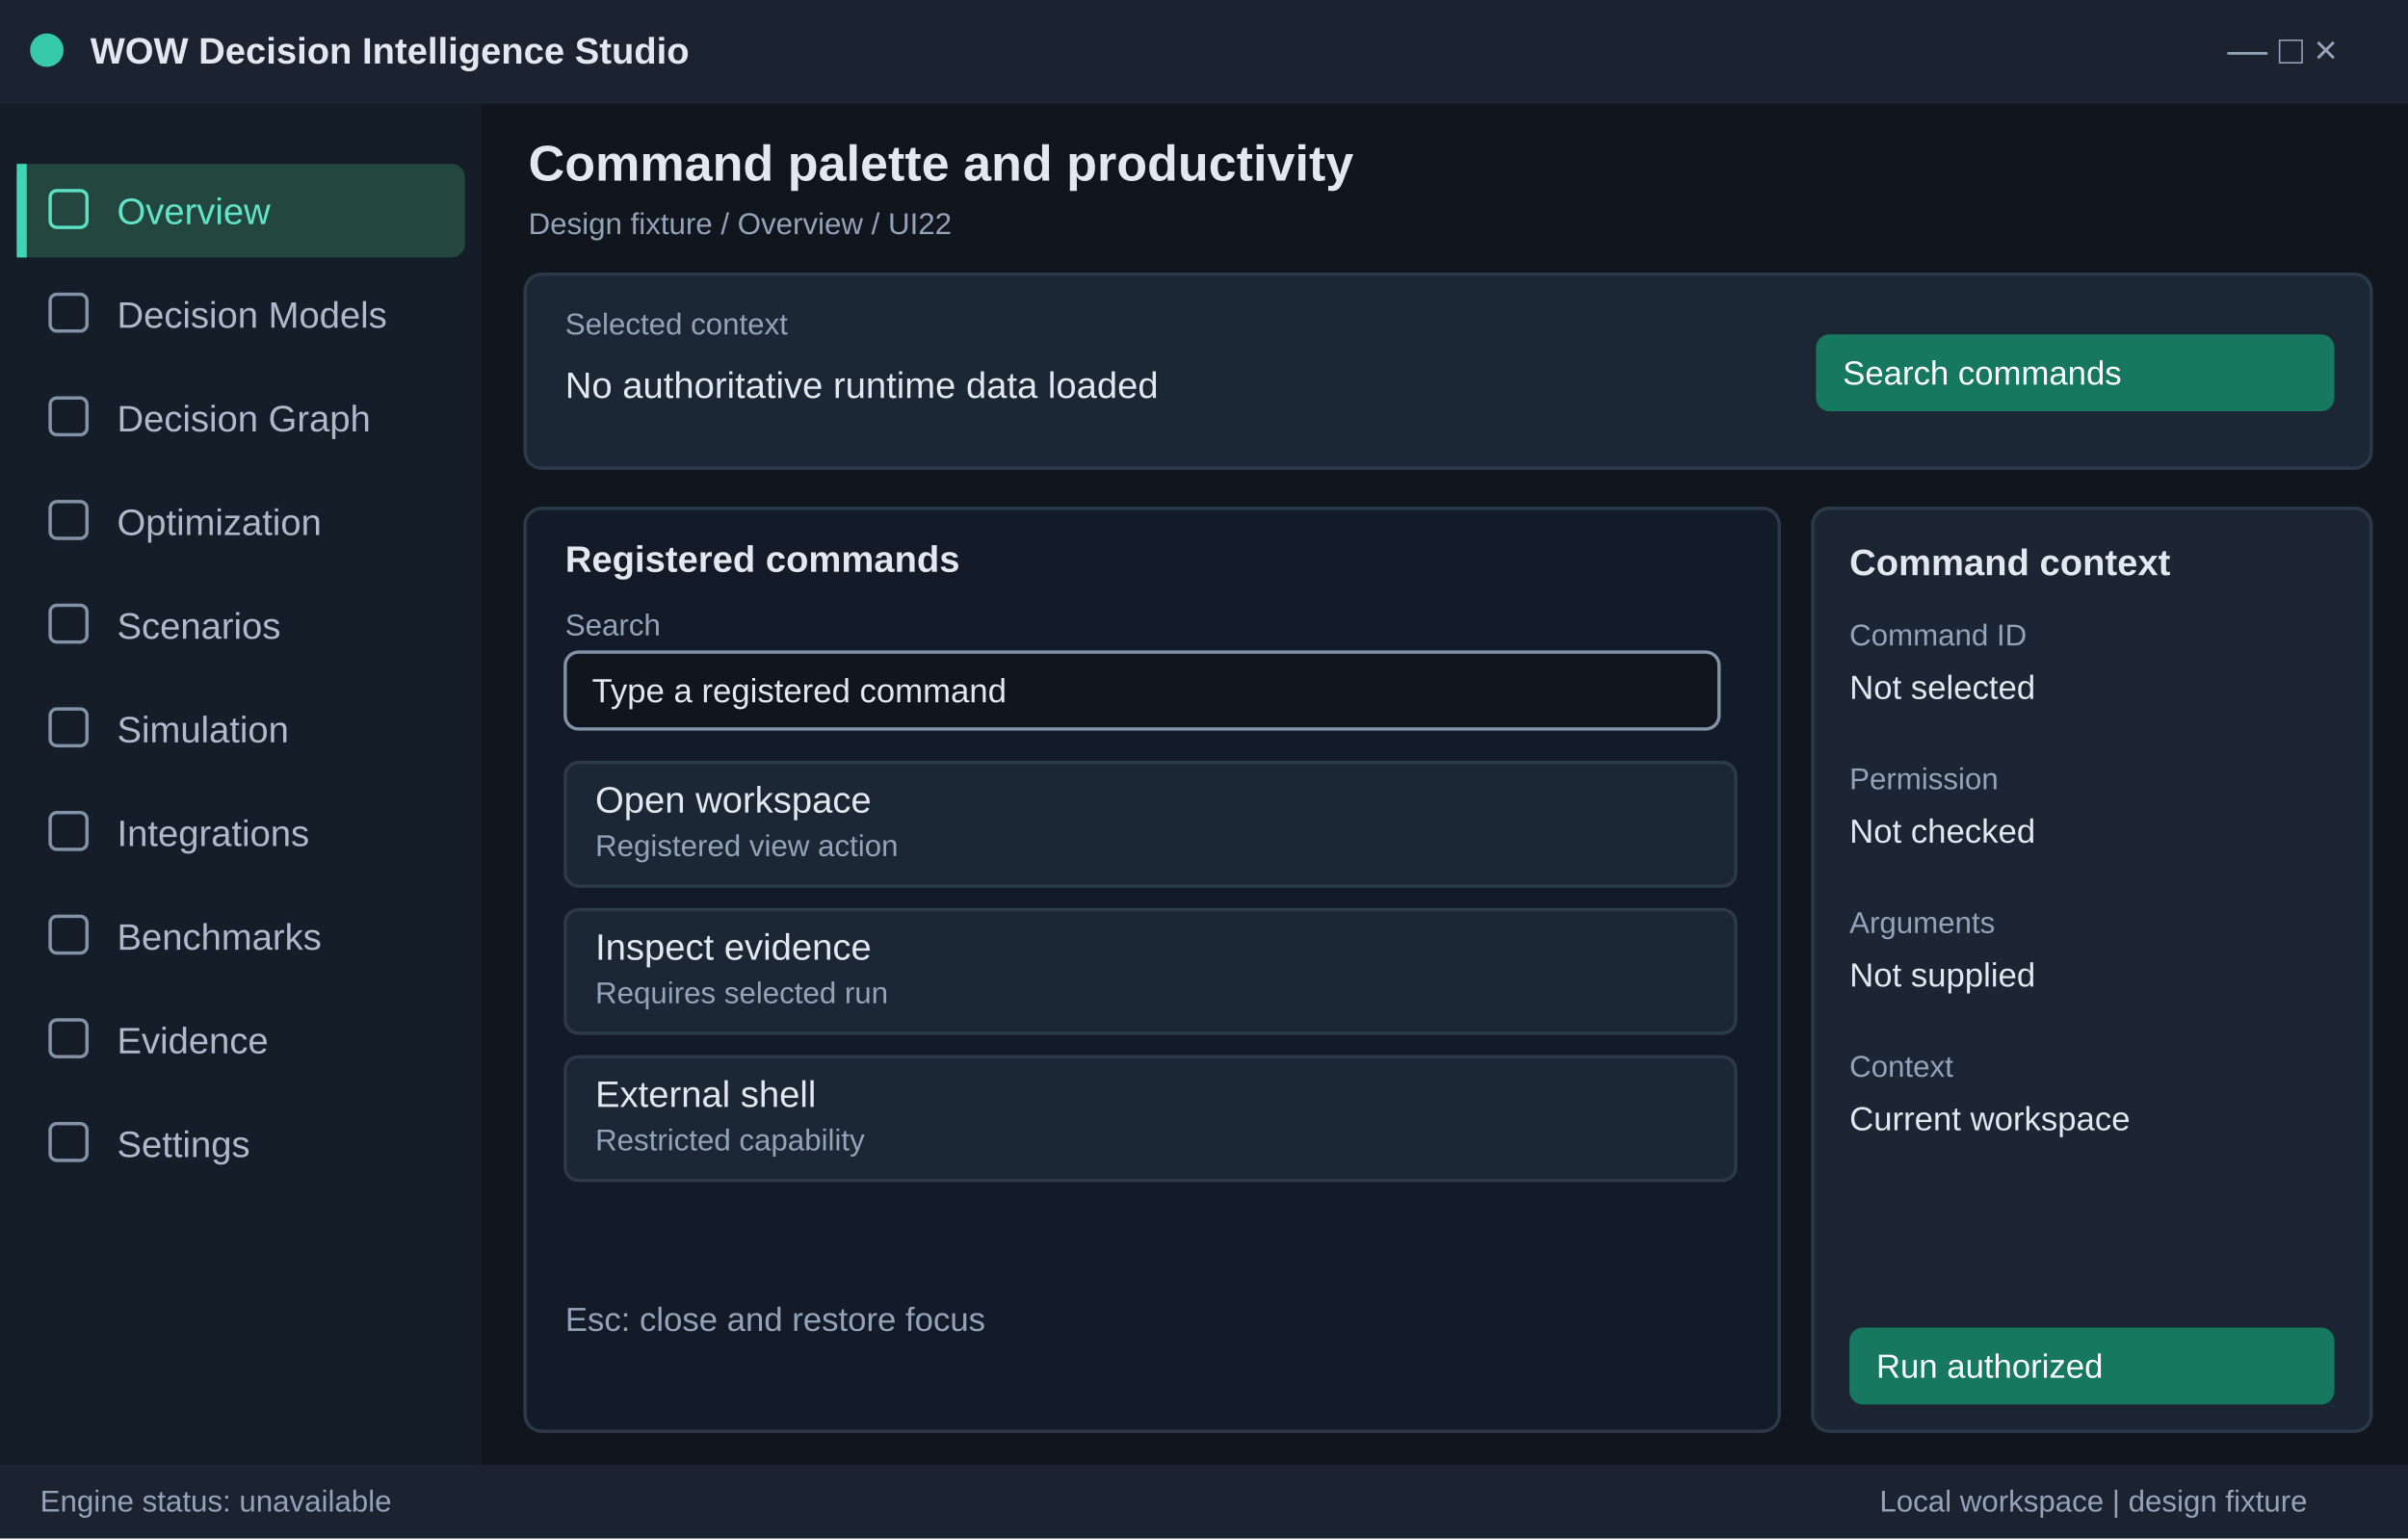
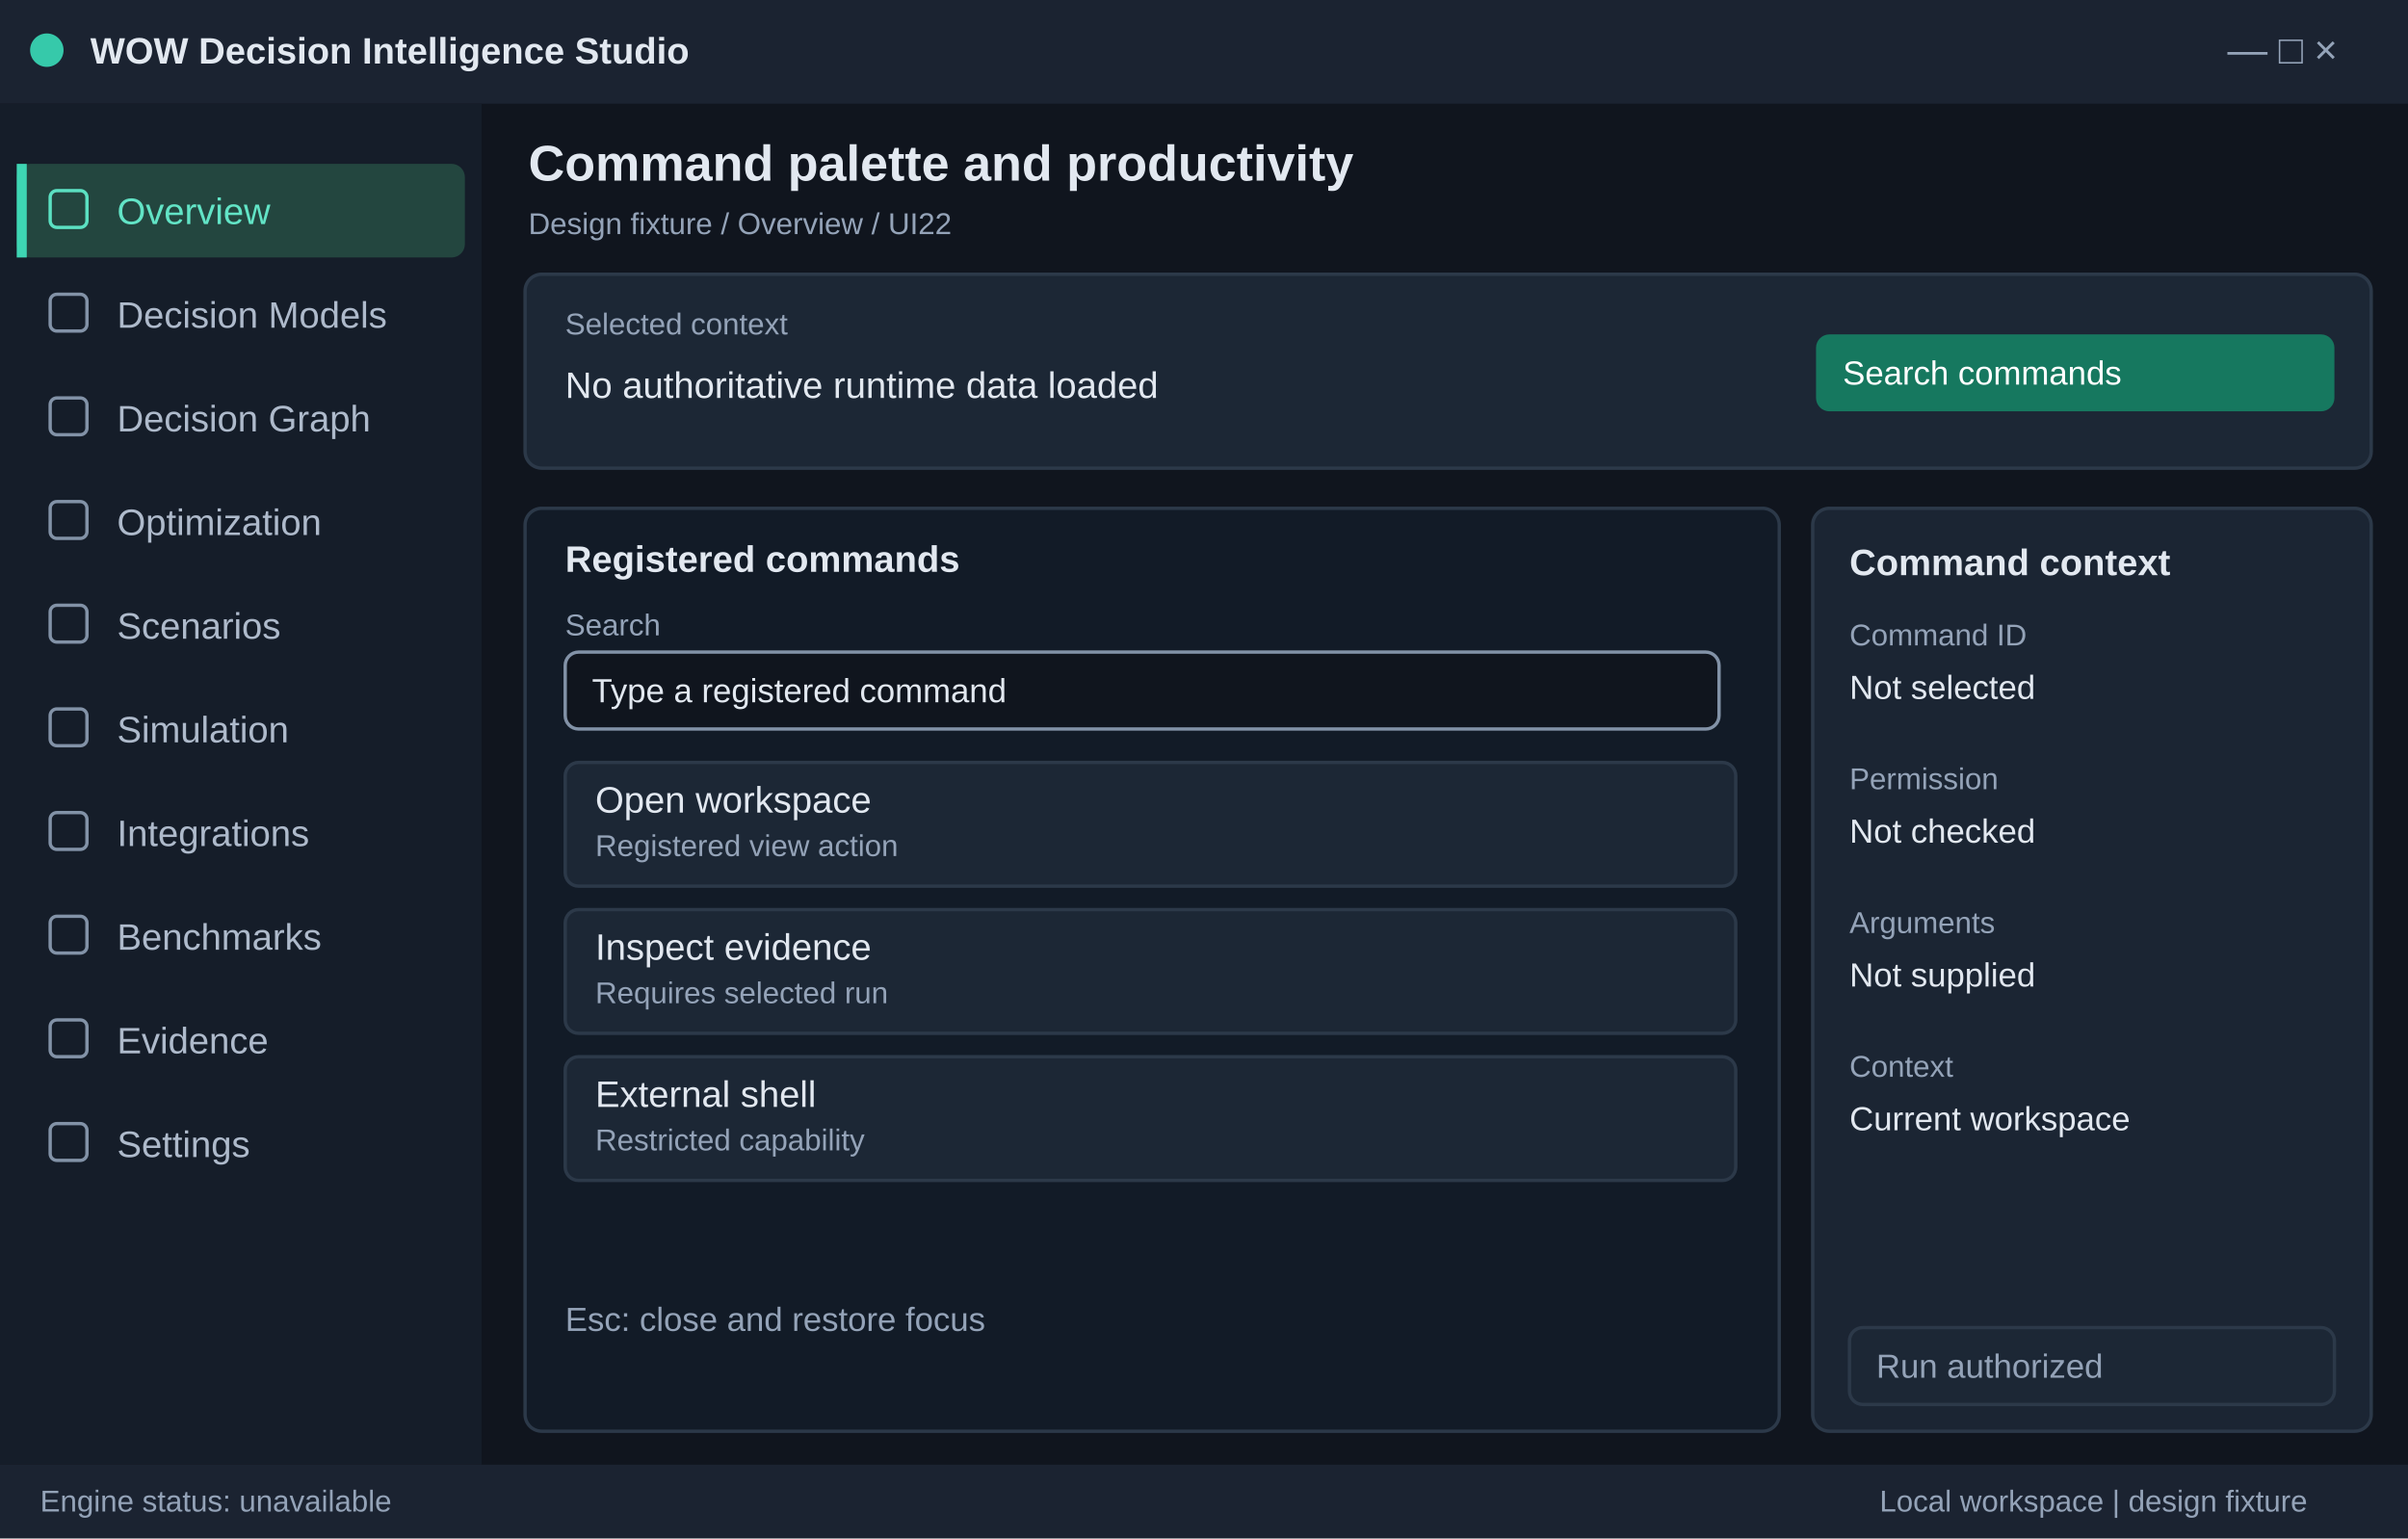
<svg xmlns="http://www.w3.org/2000/svg" viewBox="0 0 720 460" width="720" height="460" font-family="Segoe UI, Arial, sans-serif">
  <rect width="720" height="460" fill="#10151e" />
  <rect x="0" y="0" width="720" height="31" rx="0" fill="#1b2331" />
  <circle cx="14" cy="15" r="5" fill="#36c9aa" />
  <text x="27" y="19" font-size="11" fill="#e2e8f0" font-weight="700" text-anchor="start">WOW Decision Intelligence Studio</text>
  <text x="666" y="19" font-size="12" fill="#94a3b8" font-weight="400" text-anchor="start">— □ ×</text>
  <rect x="0" y="31" width="144" height="407" rx="0" fill="#151d29" />
  <rect x="5" y="49" width="134" height="28" rx="4" fill="#23463f" stroke="none" />
  <rect x="5" y="49" width="3" height="28" rx="0" fill="#3ed5b3" stroke="none" />
  <rect x="15" y="57" width="11" height="11" rx="2" fill="none" stroke="#5be1c2" />
  <text x="35" y="67" font-size="11" fill="#62e4c6" font-weight="400" text-anchor="start">Overview</text>
  <rect x="15" y="88" width="11" height="11" rx="2" fill="none" stroke="#8292a7" />
  <text x="35" y="98" font-size="11" fill="#aebacb" font-weight="400" text-anchor="start">Decision Models</text>
  <rect x="15" y="119" width="11" height="11" rx="2" fill="none" stroke="#8292a7" />
  <text x="35" y="129" font-size="11" fill="#aebacb" font-weight="400" text-anchor="start">Decision Graph</text>
  <rect x="15" y="150" width="11" height="11" rx="2" fill="none" stroke="#8292a7" />
  <text x="35" y="160" font-size="11" fill="#aebacb" font-weight="400" text-anchor="start">Optimization</text>
  <rect x="15" y="181" width="11" height="11" rx="2" fill="none" stroke="#8292a7" />
  <text x="35" y="191" font-size="11" fill="#aebacb" font-weight="400" text-anchor="start">Scenarios</text>
  <rect x="15" y="212" width="11" height="11" rx="2" fill="none" stroke="#8292a7" />
  <text x="35" y="222" font-size="11" fill="#aebacb" font-weight="400" text-anchor="start">Simulation</text>
  <rect x="15" y="243" width="11" height="11" rx="2" fill="none" stroke="#8292a7" />
  <text x="35" y="253" font-size="11" fill="#aebacb" font-weight="400" text-anchor="start">Integrations</text>
  <rect x="15" y="274" width="11" height="11" rx="2" fill="none" stroke="#8292a7" />
  <text x="35" y="284" font-size="11" fill="#aebacb" font-weight="400" text-anchor="start">Benchmarks</text>
  <rect x="15" y="305" width="11" height="11" rx="2" fill="none" stroke="#8292a7" />
  <text x="35" y="315" font-size="11" fill="#aebacb" font-weight="400" text-anchor="start">Evidence</text>
  <rect x="15" y="336" width="11" height="11" rx="2" fill="none" stroke="#8292a7" />
  <text x="35" y="346" font-size="11" fill="#aebacb" font-weight="400" text-anchor="start">Settings</text>
  <text x="158" y="54" font-size="15" fill="#e2e8f0" font-weight="700">Command palette and productivity</text>
  <text x="158" y="70" font-size="9" fill="#94a3b8" font-weight="400">Design fixture / Overview / UI22</text>
  <rect x="157" y="82" width="552" height="58" rx="5" fill="#1c2735" stroke="#2c3949" />
  <text x="169" y="100" font-size="9" fill="#94a3b8" font-weight="400">Selected context</text>
  <text x="169" y="119" font-size="11" fill="#e2e8f0" font-weight="400">No authoritative runtime data loaded</text>
-   <rect x="543" y="100" width="155" height="23" rx="4" fill="#16785f" stroke="none" />
-   <text x="551" y="115" font-size="10" fill="#fff" font-weight="400">Search commands</text>
+   <g data-control="Search commands" data-enabled="true">
+     <rect x="543" y="100" width="155" height="23" rx="4" fill="#16785f" stroke="none" />
+     <text x="551" y="115" font-size="10" fill="#ffffff" font-weight="400">Search commands</text>
+   </g>
  <rect x="157" y="152" width="375" height="276" rx="5" fill="#121b27" stroke="#2c3949" />
  <text x="169" y="171" font-size="11" fill="#e2e8f0" font-weight="700">Registered commands</text>
  <text x="169" y="190" font-size="9" fill="#94a3b8" font-weight="400">Search</text>
  <rect x="169" y="195" width="345" height="23" rx="4" fill="#10151e" stroke="#8292a7" />
  <text x="177" y="210" font-size="10" fill="#e2e8f0" font-weight="400">Type a registered command</text>
  <rect x="169" y="228" width="350" height="37" rx="4" fill="#1c2735" stroke="#2c3949" />
  <text x="178" y="243" font-size="11" fill="#e2e8f0" font-weight="400">Open workspace</text>
  <text x="178" y="256" font-size="9" fill="#94a3b8" font-weight="400">Registered view action</text>
  <rect x="169" y="272" width="350" height="37" rx="4" fill="#1c2735" stroke="#2c3949" />
  <text x="178" y="287" font-size="11" fill="#e2e8f0" font-weight="400">Inspect evidence</text>
  <text x="178" y="300" font-size="9" fill="#94a3b8" font-weight="400">Requires selected run</text>
  <rect x="169" y="316" width="350" height="37" rx="4" fill="#1c2735" stroke="#2c3949" />
  <text x="178" y="331" font-size="11" fill="#e2e8f0" font-weight="400">External shell</text>
  <text x="178" y="344" font-size="9" fill="#94a3b8" font-weight="400">Restricted capability</text>
  <text x="169" y="398" font-size="10" fill="#94a3b8" font-weight="400">Esc: close and restore focus</text>
  <rect x="542" y="152" width="167" height="276" rx="5" fill="#1b2533" stroke="#2c3949" />
  <text x="553" y="172" font-size="11" fill="#e2e8f0" font-weight="700">Command context</text>
  <text x="553" y="193" font-size="9" fill="#94a3b8" font-weight="400">Command ID</text>
  <text x="553" y="209" font-size="10" fill="#e2e8f0" font-weight="400">Not selected</text>
  <text x="553" y="236" font-size="9" fill="#94a3b8" font-weight="400">Permission</text>
  <text x="553" y="252" font-size="10" fill="#e2e8f0" font-weight="400">Not checked</text>
  <text x="553" y="279" font-size="9" fill="#94a3b8" font-weight="400">Arguments</text>
  <text x="553" y="295" font-size="10" fill="#e2e8f0" font-weight="400">Not supplied</text>
  <text x="553" y="322" font-size="9" fill="#94a3b8" font-weight="400">Context</text>
  <text x="553" y="338" font-size="10" fill="#e2e8f0" font-weight="400">Current workspace</text>
-   <rect x="553" y="397" width="145" height="23" rx="4" fill="#16785f" stroke="none" />
-   <text x="561" y="412" font-size="10" fill="#fff" font-weight="400">Run authorized</text>
+   <g data-control="Run authorized" data-enabled="false">
+     <rect x="553" y="397" width="145" height="23" rx="4" fill="#1c2735" stroke="#2c3949" />
+     <text x="561" y="412" font-size="10" fill="#94a3b8" font-weight="400">Run authorized</text>
+   </g>
  <rect x="0" y="438" width="720" height="22" rx="0" fill="#1b2331" stroke="none" />
  <text x="12" y="452" font-size="9" fill="#94a3b8" font-weight="400">Engine status: unavailable</text>
  <text x="562" y="452" font-size="9" fill="#94a3b8" font-weight="400">Local workspace | design fixture</text>
</svg>
